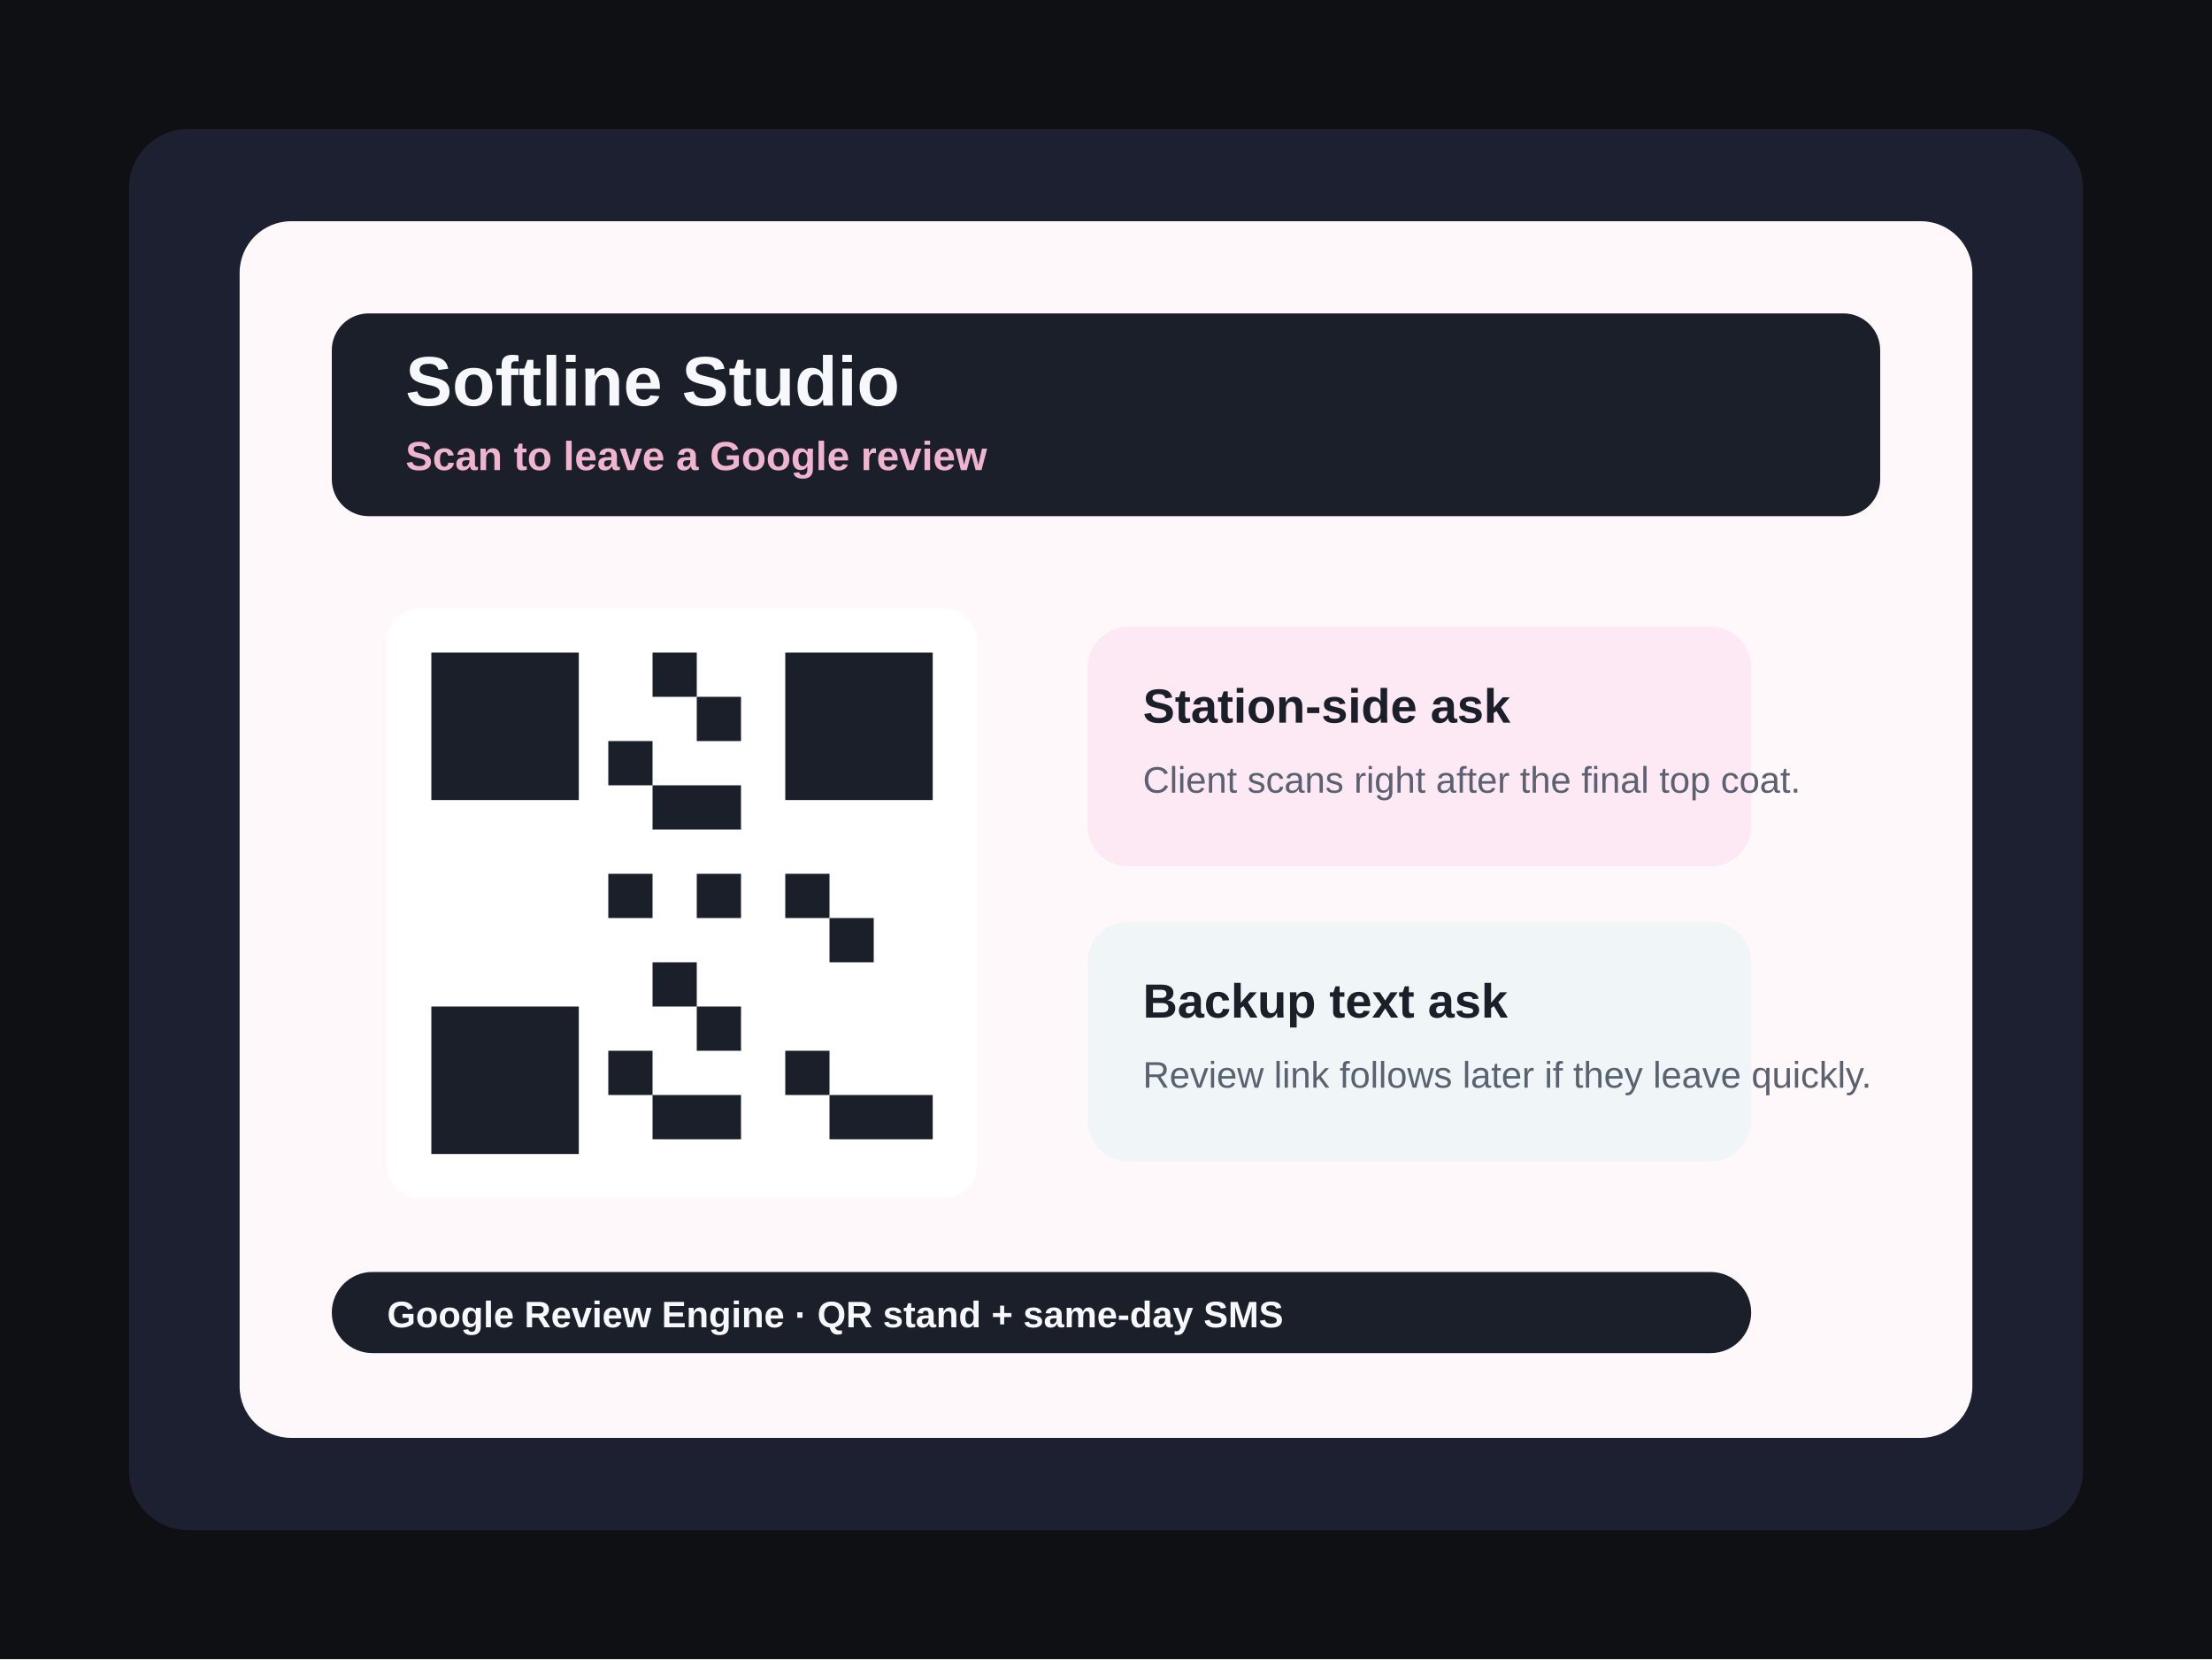
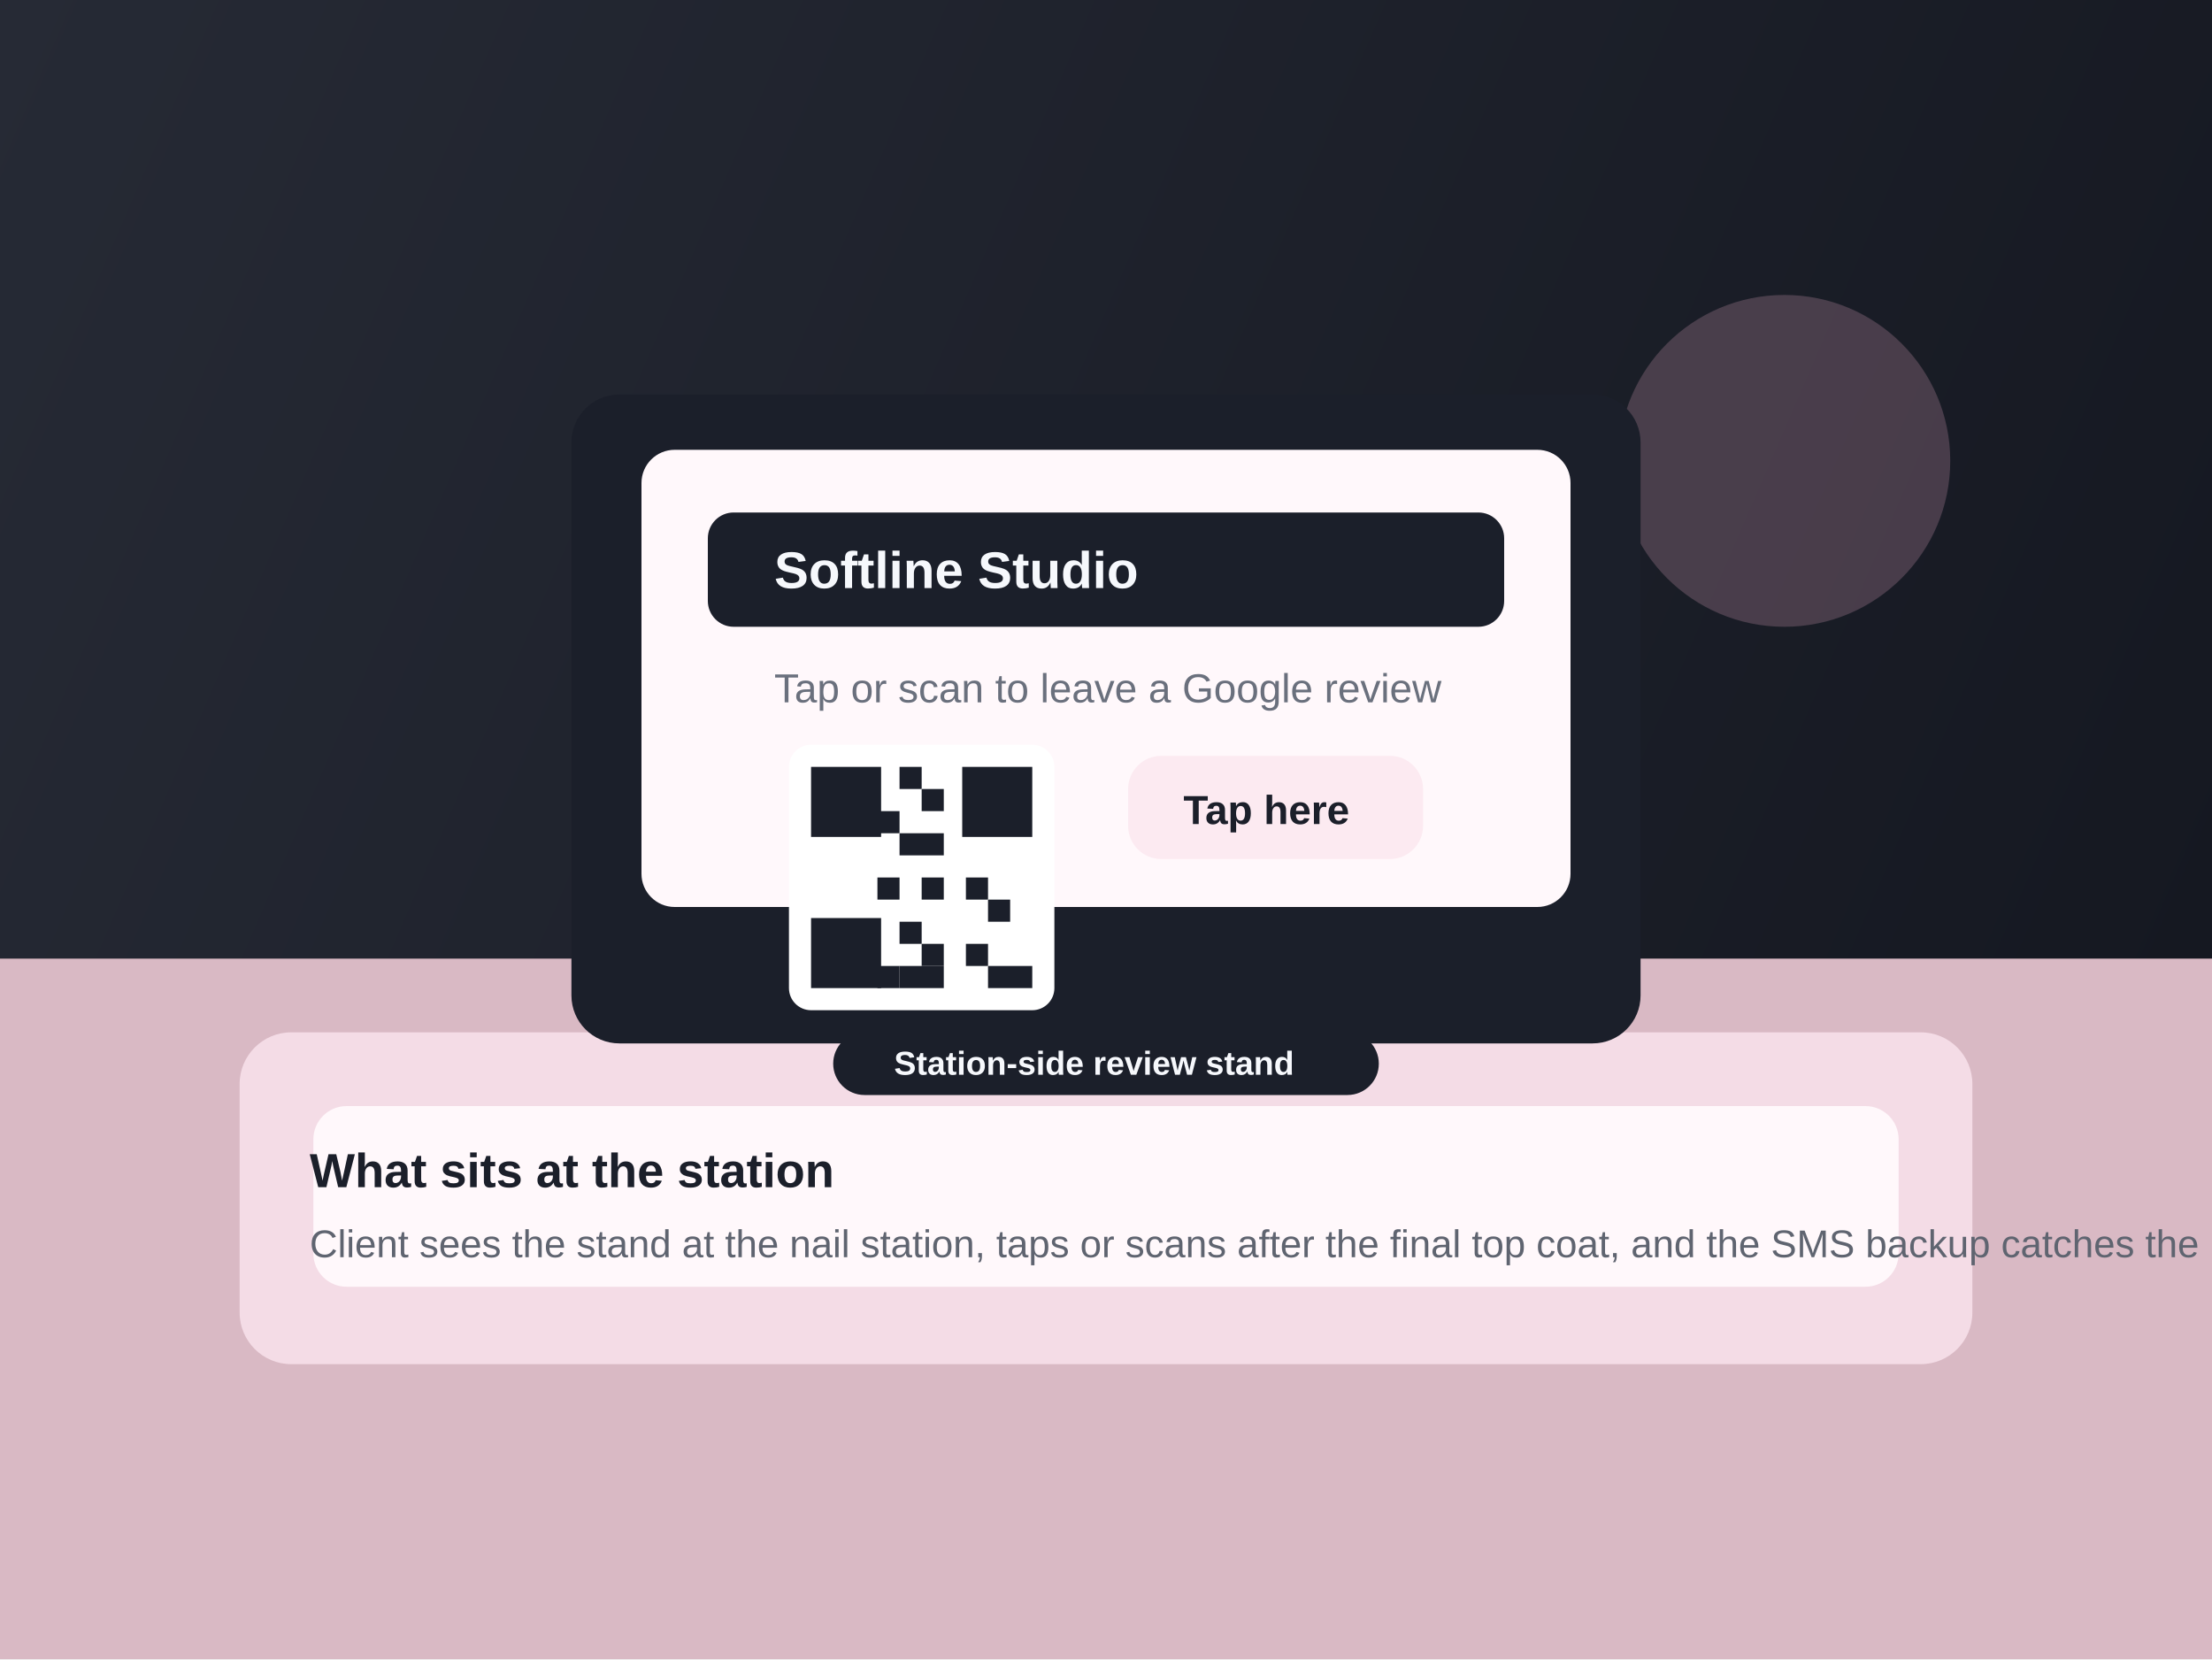
<svg xmlns="http://www.w3.org/2000/svg" width="1200" height="900" viewBox="0 0 1200 900" fill="none">
-   <rect width="1200" height="900" fill="#0F1014" />
-   <rect x="70" y="70" width="1060" height="760" rx="32" fill="#1C2030" />
-   <rect x="130" y="120" width="940" height="660" rx="28" fill="#FFF8FB" />
-   <rect x="180" y="170" width="840" height="110" rx="20" fill="#1A1F2A" />
-   <text x="220" y="220" fill="#F6F8FC" font-family="Arial, sans-serif" font-size="38" font-weight="700">Softline Studio</text>
-   <text x="220" y="255" fill="#F1B4CF" font-family="Arial, sans-serif" font-size="22" font-weight="700">Scan to leave a Google review</text>
-   <g transform="translate(210 330)">
-     <rect width="320" height="320" rx="18" fill="#fff" />
-     <g fill="#1A1F2A">
-       <rect x="24" y="24" width="80" height="80" />
-       <rect x="216" y="24" width="80" height="80" />
-       <rect x="24" y="216" width="80" height="80" />
-       <rect x="144" y="24" width="24" height="24" />
-       <rect x="168" y="48" width="24" height="24" />
-       <rect x="120" y="72" width="24" height="24" />
-       <rect x="144" y="96" width="48" height="24" />
-       <rect x="120" y="144" width="24" height="24" />
-       <rect x="168" y="144" width="24" height="24" />
-       <rect x="216" y="144" width="24" height="24" />
-       <rect x="240" y="168" width="24" height="24" />
-       <rect x="144" y="192" width="24" height="24" />
-       <rect x="168" y="216" width="24" height="24" />
-       <rect x="120" y="240" width="24" height="24" />
-       <rect x="144" y="264" width="48" height="24" />
-       <rect x="216" y="240" width="24" height="24" />
-       <rect x="240" y="264" width="56" height="24" />
+   <rect width="1200" height="900" fill="#11131A" />
+   <rect x="0" y="0" width="1200" height="520" fill="url(#bg)" />
+   <rect x="0" y="520" width="1200" height="380" fill="#D9B9C4" />
+   <rect x="130" y="560" width="940" height="180" rx="28" fill="#F4DCE6" />
+   <rect x="170" y="600" width="860" height="98" rx="18" fill="#FFF8FB" />
+   <circle cx="968" cy="250" r="90" fill="#F1B4CF" fill-opacity=".22" />
+   <rect x="310" y="214" width="580" height="352" rx="26" fill="#1B1F2A" />
+   <rect x="348" y="244" width="504" height="248" rx="18" fill="#FFF8FB" />
+   <rect x="384" y="278" width="432" height="62" rx="14" fill="#1B1F2A" />
+   <text x="420" y="319" fill="#F6F8FC" font-family="Arial, sans-serif" font-size="28" font-weight="700">Softline Studio</text>
+   <text x="420" y="381" fill="#6A707D" font-family="Arial, sans-serif" font-size="22">Tap or scan to leave a Google review</text>
+   <g transform="translate(428 404)">
+     <rect width="144" height="144" rx="12" fill="#fff" />
+     <g fill="#1B1F2A">
+       <rect x="12" y="12" width="38" height="38" />
+       <rect x="94" y="12" width="38" height="38" />
+       <rect x="12" y="94" width="38" height="38" />
+       <rect x="60" y="12" width="12" height="12" />
+       <rect x="72" y="24" width="12" height="12" />
+       <rect x="48" y="36" width="12" height="12" />
+       <rect x="60" y="48" width="24" height="12" />
+       <rect x="48" y="72" width="12" height="12" />
+       <rect x="72" y="72" width="12" height="12" />
+       <rect x="96" y="72" width="12" height="12" />
+       <rect x="108" y="84" width="12" height="12" />
+       <rect x="60" y="96" width="12" height="12" />
+       <rect x="72" y="108" width="12" height="12" />
+       <rect x="48" y="120" width="12" height="12" />
+       <rect x="60" y="120" width="24" height="12" />
+       <rect x="96" y="108" width="12" height="12" />
+       <rect x="108" y="120" width="24" height="12" />
    </g>
  </g>
-   <rect x="590" y="340" width="360" height="130" rx="22" fill="#FDE9F3" />
-   <text x="620" y="392" fill="#1A1F2A" font-family="Arial, sans-serif" font-size="26" font-weight="700">Station-side ask</text>
-   <text x="620" y="430" fill="#5B6170" font-family="Arial, sans-serif" font-size="20">Client scans right after the final top coat.</text>
-   <rect x="590" y="500" width="360" height="130" rx="22" fill="#F0F6F7" />
-   <text x="620" y="552" fill="#1A1F2A" font-family="Arial, sans-serif" font-size="26" font-weight="700">Backup text ask</text>
-   <text x="620" y="590" fill="#5B6170" font-family="Arial, sans-serif" font-size="20">Review link follows later if they leave quickly.</text>
-   <rect x="180" y="690" width="770" height="44" rx="22" fill="#1A1F2A" />
-   <text x="210" y="720" fill="#F6F8FC" font-family="Arial, sans-serif" font-size="20" font-weight="700">Google Review Engine · QR stand + same-day SMS</text>
+   <rect x="612" y="410" width="160" height="56" rx="18" fill="#FCEAF1" />
+   <text x="642" y="447" fill="#1B1F2A" font-family="Arial, sans-serif" font-size="22" font-weight="700">Tap here</text>
+   <rect x="452" y="560" width="296" height="34" rx="17" fill="#1B1F2A" />
+   <text x="485" y="583" fill="#F6F8FC" font-family="Arial, sans-serif" font-size="18" font-weight="700">Station-side review stand</text>
+   <text x="168" y="644" fill="#1B1F2A" font-family="Arial, sans-serif" font-size="26" font-weight="700">What sits at the station</text>
+   <text x="168" y="682" fill="#5F6470" font-family="Arial, sans-serif" font-size="21">Client sees the stand at the nail station, taps or scans after the final top coat, and the SMS backup catches the rest.</text>
+   <defs>
+     <linearGradient id="bg" x1="0" y1="0" x2="1200" y2="520" gradientUnits="userSpaceOnUse">
+       <stop stop-color="#262A35" />
+       <stop offset="1" stop-color="#151821" />
+     </linearGradient>
+   </defs>
</svg>
